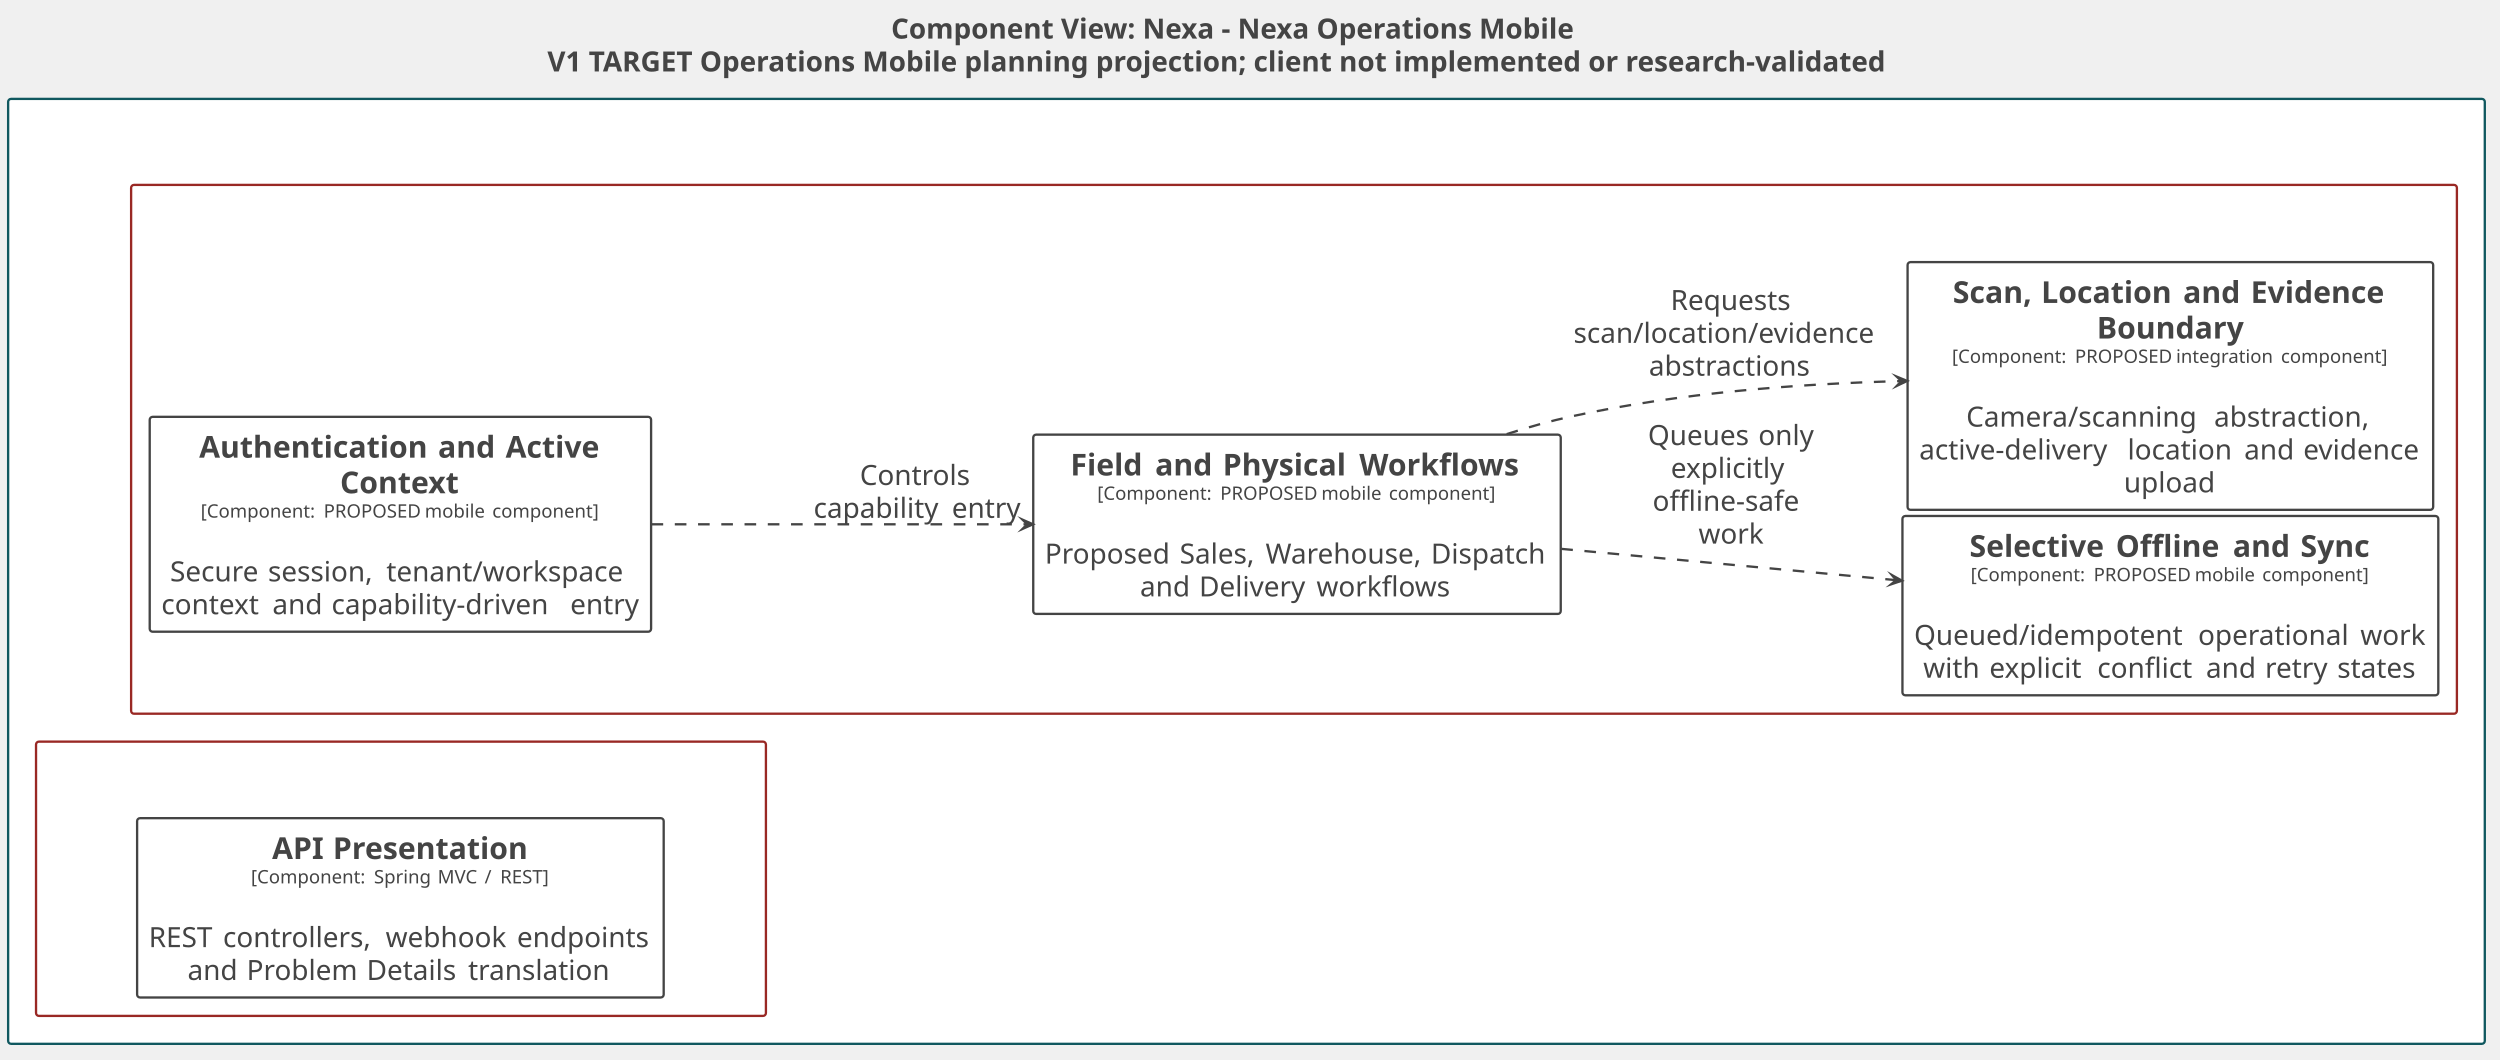
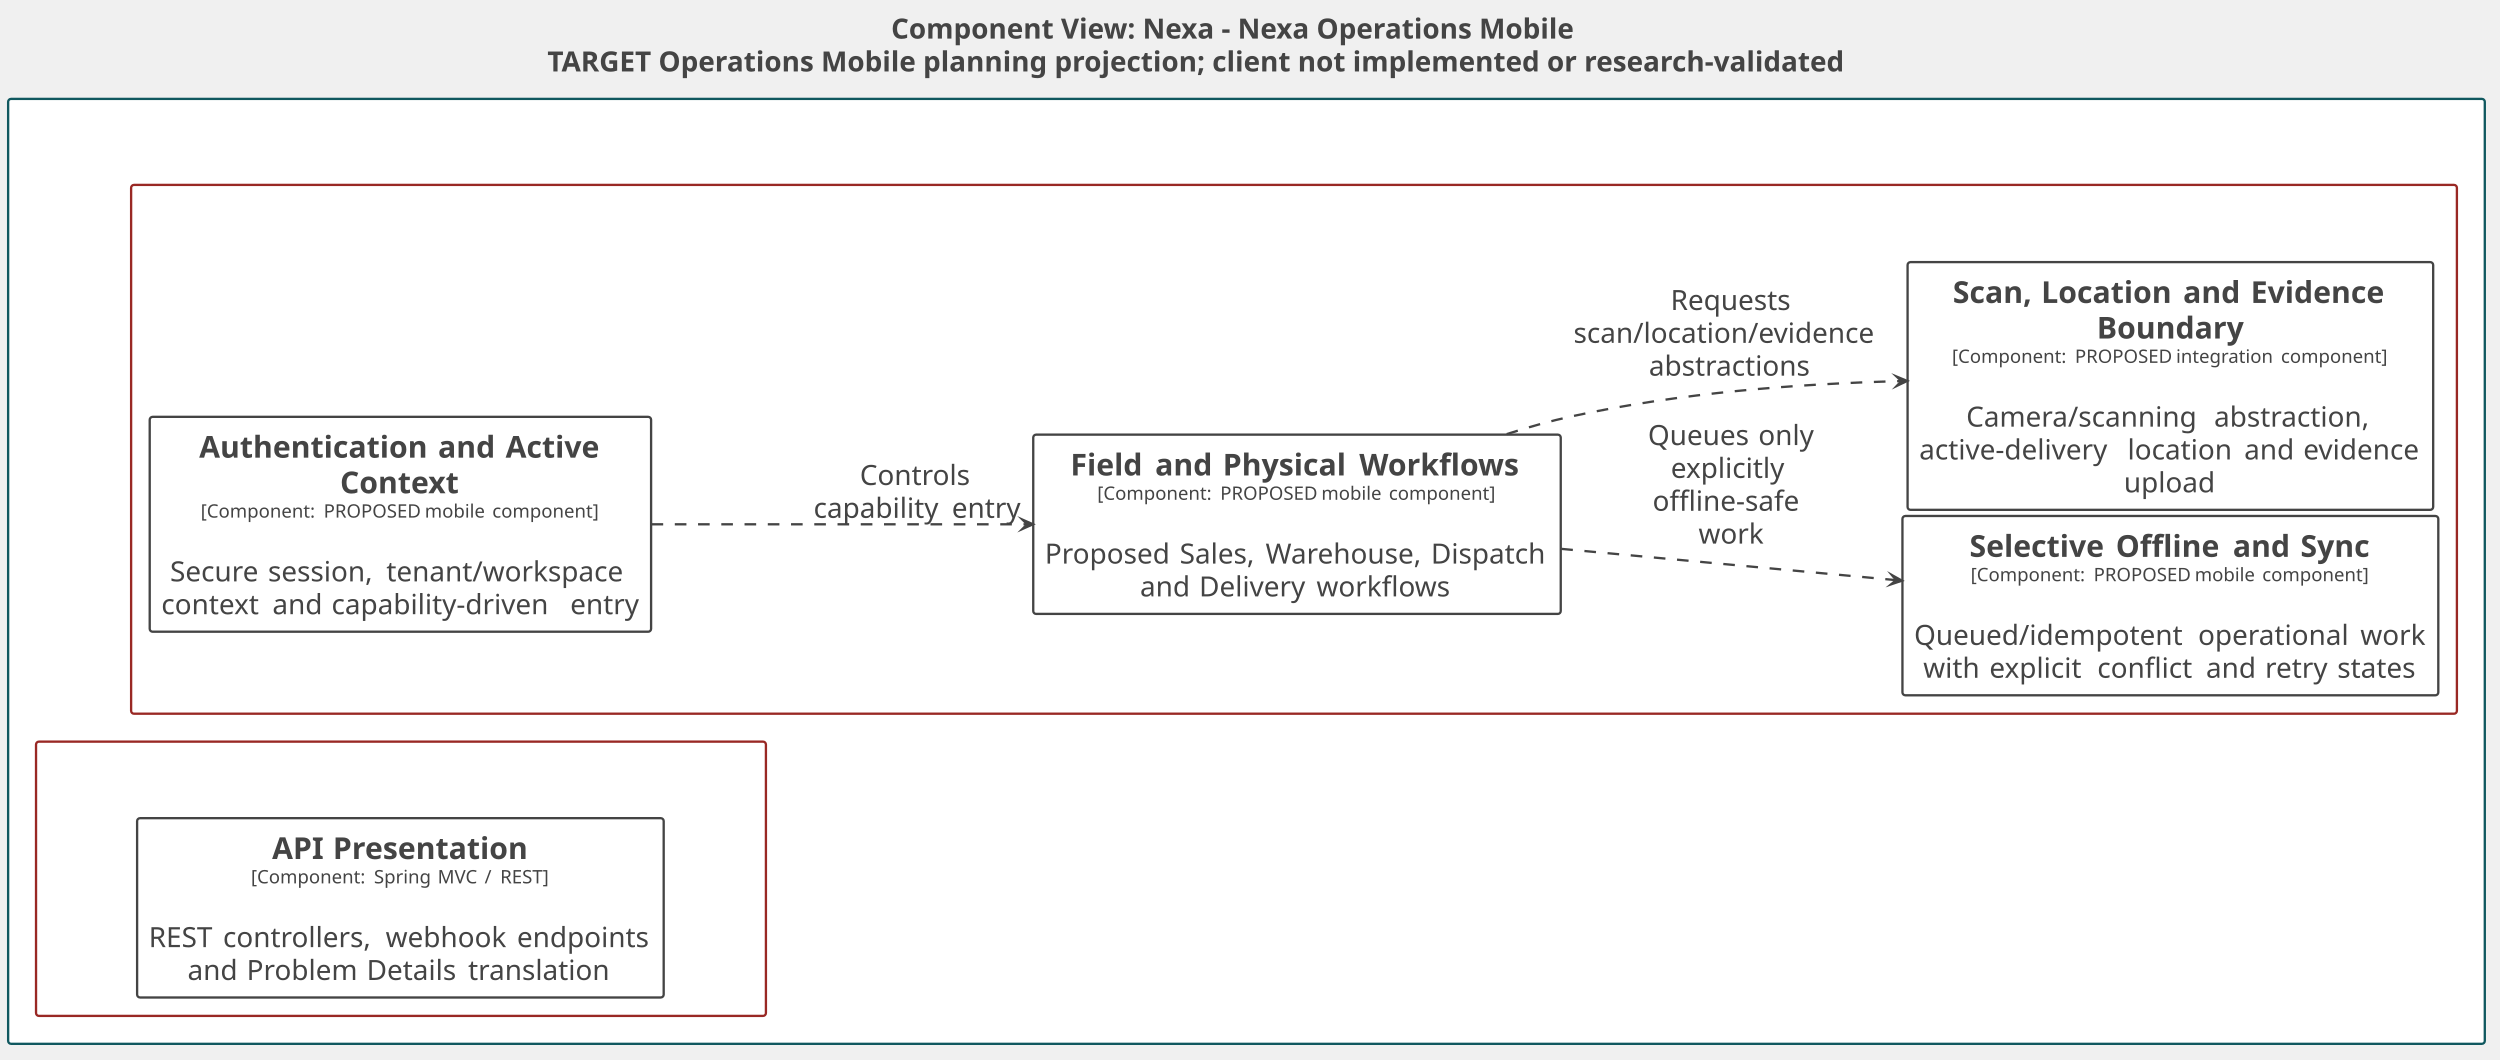
<svg xmlns="http://www.w3.org/2000/svg" contentStyleType="text/css" data-diagram-type="DESCRIPTION" height="912px" preserveAspectRatio="none" style="width:2151px;height:912px;background:#FFFFFF;" version="1.1" viewBox="0 0 2151 912" width="2151px" zoomAndPan="magnify">
  <defs />
  <g>
    <g class="title" data-source-line="1">
      <text fill="#444444" font-family="sans-serif" font-size="24" font-weight="700" lengthAdjust="spacing" textLength="611.519" x="766.7" y="33.203">Component View: Nexa - Nexa Operations Mobile</text>
-       <text fill="#444444" font-family="sans-serif" font-size="24" font-weight="700" lengthAdjust="spacing" textLength="1203.012" x="470.954" y="61.469">V1 TARGET Operations Mobile planning projection; client not implemented or research-validated</text>
+       <text fill="#444444" font-family="sans-serif" font-size="24" font-weight="700" lengthAdjust="spacing" textLength="1203.012" x="470.954" y="61.469">TARGET Operations Mobile planning projection; client not implemented or research-validated</text>
    </g>
    <g class="cluster" data-qualified-name="Nexa.n.size.16..Software System...size." data-source-line="70" id="ent0001">
      <rect fill="#FFFFFF" height="813" rx="2.5" ry="2.5" style="stroke:#10585F;stroke-width:2;" width="2130.92" x="7" y="85.094" />
      <text fill="#FFFFFF" font-family="sans-serif" font-size="24" font-weight="700" lengthAdjust="spacing" textLength="60.797" x="1042.062" y="110.297">Nexa</text>
      <text fill="#FFFFFF" font-family="sans-serif" font-size="16" font-weight="700" lengthAdjust="spacing" textLength="148.359" x="998.28" y="130.828">[Software System]</text>
    </g>
    <g class="cluster" data-qualified-name="Nexa.n.size.16..Software System...size..Nexa API.n.size.16..Container. Java 25 . Spring Boot 4.1 . Spring Modulith modular monolith...size." data-source-line="71" id="ent0002">
      <rect fill="#FFFFFF" height="236" rx="2.5" ry="2.5" style="stroke:#992824;stroke-width:2;" width="628" x="31" y="638.094" />
      <text fill="#FFFFFF" font-family="sans-serif" font-size="24" font-weight="700" lengthAdjust="spacing" textLength="109.055" x="290.473" y="663.297">Nexa API</text>
      <text fill="#FFFFFF" font-family="sans-serif" font-size="16" font-weight="700" lengthAdjust="spacing" textLength="612.859" x="38.57" y="683.828">[Container: Java 25 / Spring Boot 4.1 / Spring Modulith modular monolith]</text>
    </g>
    <g class="cluster" data-qualified-name="Nexa.n.size.16..Software System...size..Nexa Operations Mobile.n.size.16..Container. Mobile client . framework not selected...size." data-source-line="75" id="ent0004">
      <rect fill="#FFFFFF" height="455" rx="2.5" ry="2.5" style="stroke:#992824;stroke-width:2;" width="2001.11" x="112.81" y="159.094" />
      <text fill="#FFFFFF" font-family="sans-serif" font-size="24" font-weight="700" lengthAdjust="spacing" textLength="296.238" x="965.246" y="184.297">Nexa Operations Mobile</text>
      <text fill="#FFFFFF" font-family="sans-serif" font-size="16" font-weight="700" lengthAdjust="spacing" textLength="429.055" x="898.838" y="204.828">[Container: Mobile client — framework not selected]</text>
    </g>
    <g class="entity" data-qualified-name="Nexa.n.size.16..Software System...size..Nexa API.n.size.16..Container. Java 25 . Spring Boot 4.1 . Spring Modulith modular monolith...size..Nexa.NexaAPI.APIPresentation" data-source-line="72" id="ent0003">
      <rect fill="#FFFFFF" height="154.262" rx="2.5" ry="2.5" style="stroke:#444444;stroke-width:2;" width="453.066" x="117.97" y="703.964" />
      <text fill="#444444" font-family="sans-serif" font-size="26" font-weight="700" lengthAdjust="spacing" textLength="43.71" x="234.111" y="739.101">API</text>
      <text fill="#444444" font-family="sans-serif" font-size="26" font-weight="700" lengthAdjust="spacing" textLength="8.569" x="277.821" y="739.101"> </text>
      <text fill="#444444" font-family="sans-serif" font-size="26" font-weight="700" lengthAdjust="spacing" textLength="168.505" x="286.39" y="739.101">Presentation</text>
      <text fill="#444444" font-family="sans-serif" font-size="16" lengthAdjust="spacing" textLength="100.758" x="215.902" y="760.054">[Component:</text>
      <text fill="#444444" font-family="sans-serif" font-size="16" lengthAdjust="spacing" textLength="5.062" x="316.659" y="760.054"> </text>
      <text fill="#444444" font-family="sans-serif" font-size="16" lengthAdjust="spacing" textLength="49.766" x="321.722" y="760.054">Spring</text>
      <text fill="#444444" font-family="sans-serif" font-size="16" lengthAdjust="spacing" textLength="5.062" x="371.488" y="760.054"> </text>
      <text fill="#444444" font-family="sans-serif" font-size="16" lengthAdjust="spacing" textLength="35.312" x="376.55" y="760.054">MVC</text>
      <text fill="#444444" font-family="sans-serif" font-size="16" lengthAdjust="spacing" textLength="5.062" x="411.863" y="760.054"> </text>
      <text fill="#444444" font-family="sans-serif" font-size="16" lengthAdjust="spacing" textLength="8.391" x="416.925" y="760.054">/</text>
      <text fill="#444444" font-family="sans-serif" font-size="16" lengthAdjust="spacing" textLength="5.062" x="425.316" y="760.054"> </text>
      <text fill="#444444" font-family="sans-serif" font-size="16" lengthAdjust="spacing" textLength="42.727" x="430.378" y="760.054">REST]</text>
      <text fill="#444444" font-family="sans-serif" font-size="24" lengthAdjust="spacing" textLength="7.594" x="340.706" y="786.632"> </text>
      <text fill="#444444" font-family="sans-serif" font-size="24" lengthAdjust="spacing" textLength="56.285" x="127.97" y="814.897">REST</text>
      <text fill="#444444" font-family="sans-serif" font-size="24" lengthAdjust="spacing" textLength="7.594" x="184.255" y="814.897"> </text>
      <text fill="#444444" font-family="sans-serif" font-size="24" lengthAdjust="spacing" textLength="132.363" x="191.849" y="814.897">controllers,</text>
      <text fill="#444444" font-family="sans-serif" font-size="24" lengthAdjust="spacing" textLength="7.594" x="324.212" y="814.897"> </text>
      <text fill="#444444" font-family="sans-serif" font-size="24" lengthAdjust="spacing" textLength="105.375" x="331.806" y="814.897">webhook</text>
      <text fill="#444444" font-family="sans-serif" font-size="24" lengthAdjust="spacing" textLength="7.594" x="437.181" y="814.897"> </text>
      <text fill="#444444" font-family="sans-serif" font-size="24" lengthAdjust="spacing" textLength="116.262" x="444.775" y="814.897">endpoints</text>
      <text fill="#444444" font-family="sans-serif" font-size="24" lengthAdjust="spacing" textLength="43.254" x="161.357" y="843.163">and</text>
      <text fill="#444444" font-family="sans-serif" font-size="24" lengthAdjust="spacing" textLength="7.594" x="204.611" y="843.163"> </text>
      <text fill="#444444" font-family="sans-serif" font-size="24" lengthAdjust="spacing" textLength="95.648" x="212.204" y="843.163">Problem</text>
      <text fill="#444444" font-family="sans-serif" font-size="24" lengthAdjust="spacing" textLength="7.594" x="307.853" y="843.163"> </text>
      <text fill="#444444" font-family="sans-serif" font-size="24" lengthAdjust="spacing" textLength="79.688" x="315.447" y="843.163">Details</text>
      <text fill="#444444" font-family="sans-serif" font-size="24" lengthAdjust="spacing" textLength="7.594" x="395.134" y="843.163"> </text>
      <text fill="#444444" font-family="sans-serif" font-size="24" lengthAdjust="spacing" textLength="124.922" x="402.728" y="843.163">translation</text>
    </g>
    <g class="entity" data-qualified-name="Nexa.n.size.16..Software System...size..Nexa Operations Mobile.n.size.16..Container. Mobile client . framework not selected...size..Nexa.NexaOperationsMobile.AuthenticationandActiveContext" data-source-line="76" id="ent0005">
      <rect fill="#FFFFFF" height="184.883" rx="2.5" ry="2.5" style="stroke:#444444;stroke-width:2;" width="431.387" x="128.81" y="358.654" />
      <text fill="#444444" font-family="sans-serif" font-size="26" font-weight="700" lengthAdjust="spacing" textLength="196.93" x="171.358" y="393.791">Authentication</text>
      <text fill="#444444" font-family="sans-serif" font-size="26" font-weight="700" lengthAdjust="spacing" textLength="8.569" x="368.288" y="393.791"> </text>
      <text fill="#444444" font-family="sans-serif" font-size="26" font-weight="700" lengthAdjust="spacing" textLength="49.588" x="376.857" y="393.791">and</text>
      <text fill="#444444" font-family="sans-serif" font-size="26" font-weight="700" lengthAdjust="spacing" textLength="8.569" x="426.445" y="393.791"> </text>
      <text fill="#444444" font-family="sans-serif" font-size="26" font-weight="700" lengthAdjust="spacing" textLength="82.634" x="435.015" y="393.791">Active</text>
      <text fill="#444444" font-family="sans-serif" font-size="26" font-weight="700" lengthAdjust="spacing" textLength="103.873" x="292.567" y="424.412">Context</text>
      <text fill="#444444" font-family="sans-serif" font-size="16" lengthAdjust="spacing" textLength="100.758" x="172.652" y="445.365">[Component:</text>
      <text fill="#444444" font-family="sans-serif" font-size="16" lengthAdjust="spacing" textLength="5.062" x="273.41" y="445.365"> </text>
      <text fill="#444444" font-family="sans-serif" font-size="16" lengthAdjust="spacing" textLength="81.938" x="278.472" y="445.365">PROPOSED</text>
      <text fill="#444444" font-family="sans-serif" font-size="16" lengthAdjust="spacing" textLength="5.062" x="360.41" y="445.365"> </text>
      <text fill="#444444" font-family="sans-serif" font-size="16" lengthAdjust="spacing" textLength="53" x="365.472" y="445.365">mobile</text>
      <text fill="#444444" font-family="sans-serif" font-size="16" lengthAdjust="spacing" textLength="5.062" x="418.472" y="445.365"> </text>
      <text fill="#444444" font-family="sans-serif" font-size="16" lengthAdjust="spacing" textLength="92.82" x="423.535" y="445.365">component]</text>
      <text fill="#444444" font-family="sans-serif" font-size="24" lengthAdjust="spacing" textLength="7.594" x="340.707" y="471.943"> </text>
      <text fill="#444444" font-family="sans-serif" font-size="24" lengthAdjust="spacing" textLength="76.676" x="146.304" y="500.208">Secure</text>
      <text fill="#444444" font-family="sans-serif" font-size="24" lengthAdjust="spacing" textLength="7.594" x="222.98" y="500.208"> </text>
      <text fill="#444444" font-family="sans-serif" font-size="24" lengthAdjust="spacing" textLength="94.242" x="230.574" y="500.208">session,</text>
      <text fill="#444444" font-family="sans-serif" font-size="24" lengthAdjust="spacing" textLength="7.594" x="324.816" y="500.208"> </text>
      <text fill="#444444" font-family="sans-serif" font-size="24" lengthAdjust="spacing" textLength="210.293" x="332.41" y="500.208">tenant/workspace</text>
      <text fill="#444444" font-family="sans-serif" font-size="24" lengthAdjust="spacing" textLength="87.973" x="138.81" y="528.474">context</text>
      <text fill="#444444" font-family="sans-serif" font-size="24" lengthAdjust="spacing" textLength="7.594" x="226.783" y="528.474"> </text>
      <text fill="#444444" font-family="sans-serif" font-size="24" lengthAdjust="spacing" textLength="43.254" x="234.376" y="528.474">and</text>
      <text fill="#444444" font-family="sans-serif" font-size="24" lengthAdjust="spacing" textLength="7.594" x="277.63" y="528.474"> </text>
      <text fill="#444444" font-family="sans-serif" font-size="24" lengthAdjust="spacing" textLength="197.777" x="285.224" y="528.474">capability-driven</text>
      <text fill="#444444" font-family="sans-serif" font-size="24" lengthAdjust="spacing" textLength="7.594" x="483.001" y="528.474"> </text>
      <text fill="#444444" font-family="sans-serif" font-size="24" lengthAdjust="spacing" textLength="59.602" x="490.595" y="528.474">entry</text>
    </g>
    <g class="entity" data-qualified-name="Nexa.n.size.16..Software System...size..Nexa Operations Mobile.n.size.16..Container. Mobile client . framework not selected...size..Nexa.NexaOperationsMobile.FieldandPhysicalWorkflows" data-source-line="77" id="ent0006">
      <rect fill="#FFFFFF" height="154.262" rx="2.5" ry="2.5" style="stroke:#444444;stroke-width:2;" width="453.863" x="889" y="373.964" />
      <text fill="#444444" font-family="sans-serif" font-size="26" font-weight="700" lengthAdjust="spacing" textLength="64.302" x="921.001" y="409.101">Field</text>
      <text fill="#444444" font-family="sans-serif" font-size="26" font-weight="700" lengthAdjust="spacing" textLength="8.569" x="985.303" y="409.101"> </text>
      <text fill="#444444" font-family="sans-serif" font-size="26" font-weight="700" lengthAdjust="spacing" textLength="49.588" x="993.873" y="409.101">and</text>
      <text fill="#444444" font-family="sans-serif" font-size="26" font-weight="700" lengthAdjust="spacing" textLength="8.569" x="1043.46" y="409.101"> </text>
      <text fill="#444444" font-family="sans-serif" font-size="26" font-weight="700" lengthAdjust="spacing" textLength="108.913" x="1052.03" y="409.101">Physical</text>
      <text fill="#444444" font-family="sans-serif" font-size="26" font-weight="700" lengthAdjust="spacing" textLength="8.569" x="1160.943" y="409.101"> </text>
      <text fill="#444444" font-family="sans-serif" font-size="26" font-weight="700" lengthAdjust="spacing" textLength="141.35" x="1169.512" y="409.101">Workflows</text>
      <text fill="#444444" font-family="sans-serif" font-size="16" lengthAdjust="spacing" textLength="100.758" x="944.08" y="430.054">[Component:</text>
      <text fill="#444444" font-family="sans-serif" font-size="16" lengthAdjust="spacing" textLength="5.062" x="1044.838" y="430.054"> </text>
      <text fill="#444444" font-family="sans-serif" font-size="16" lengthAdjust="spacing" textLength="81.938" x="1049.9" y="430.054">PROPOSED</text>
      <text fill="#444444" font-family="sans-serif" font-size="16" lengthAdjust="spacing" textLength="5.062" x="1131.838" y="430.054"> </text>
      <text fill="#444444" font-family="sans-serif" font-size="16" lengthAdjust="spacing" textLength="53" x="1136.9" y="430.054">mobile</text>
      <text fill="#444444" font-family="sans-serif" font-size="16" lengthAdjust="spacing" textLength="5.062" x="1189.9" y="430.054"> </text>
      <text fill="#444444" font-family="sans-serif" font-size="16" lengthAdjust="spacing" textLength="92.82" x="1194.963" y="430.054">component]</text>
      <text fill="#444444" font-family="sans-serif" font-size="24" lengthAdjust="spacing" textLength="7.594" x="1112.135" y="456.632"> </text>
      <text fill="#444444" font-family="sans-serif" font-size="24" lengthAdjust="spacing" textLength="108.387" x="899" y="484.897">Proposed</text>
      <text fill="#444444" font-family="sans-serif" font-size="24" lengthAdjust="spacing" textLength="7.594" x="1007.387" y="484.897"> </text>
      <text fill="#444444" font-family="sans-serif" font-size="24" lengthAdjust="spacing" textLength="66.316" x="1014.981" y="484.897">Sales,</text>
      <text fill="#444444" font-family="sans-serif" font-size="24" lengthAdjust="spacing" textLength="7.594" x="1081.297" y="484.897"> </text>
      <text fill="#444444" font-family="sans-serif" font-size="24" lengthAdjust="spacing" textLength="134.707" x="1088.891" y="484.897">Warehouse,</text>
      <text fill="#444444" font-family="sans-serif" font-size="24" lengthAdjust="spacing" textLength="7.594" x="1223.598" y="484.897"> </text>
      <text fill="#444444" font-family="sans-serif" font-size="24" lengthAdjust="spacing" textLength="101.672" x="1231.191" y="484.897">Dispatch</text>
      <text fill="#444444" font-family="sans-serif" font-size="24" lengthAdjust="spacing" textLength="43.254" x="980.867" y="513.163">and</text>
      <text fill="#444444" font-family="sans-serif" font-size="24" lengthAdjust="spacing" textLength="7.594" x="1024.121" y="513.163"> </text>
      <text fill="#444444" font-family="sans-serif" font-size="24" lengthAdjust="spacing" textLength="93.375" x="1031.715" y="513.163">Delivery</text>
      <text fill="#444444" font-family="sans-serif" font-size="24" lengthAdjust="spacing" textLength="7.594" x="1125.09" y="513.163"> </text>
      <text fill="#444444" font-family="sans-serif" font-size="24" lengthAdjust="spacing" textLength="118.312" x="1132.684" y="513.163">workflows</text>
    </g>
    <g class="entity" data-qualified-name="Nexa.n.size.16..Software System...size..Nexa Operations Mobile.n.size.16..Container. Mobile client . framework not selected...size..Nexa.NexaOperationsMobile.SelectiveOfflineandSync" data-source-line="78" id="ent0007">
      <rect fill="#FFFFFF" height="154.262" rx="2.5" ry="2.5" style="stroke:#444444;stroke-width:2;" width="461.059" x="1636.86" y="443.964" />
      <text fill="#444444" font-family="sans-serif" font-size="26" font-weight="700" lengthAdjust="spacing" textLength="117.267" x="1694.555" y="479.101">Selective</text>
      <text fill="#444444" font-family="sans-serif" font-size="26" font-weight="700" lengthAdjust="spacing" textLength="8.569" x="1811.822" y="479.101"> </text>
      <text fill="#444444" font-family="sans-serif" font-size="26" font-weight="700" lengthAdjust="spacing" textLength="92.181" x="1820.391" y="479.101">Offline</text>
      <text fill="#444444" font-family="sans-serif" font-size="26" font-weight="700" lengthAdjust="spacing" textLength="8.569" x="1912.572" y="479.101"> </text>
      <text fill="#444444" font-family="sans-serif" font-size="26" font-weight="700" lengthAdjust="spacing" textLength="49.588" x="1921.141" y="479.101">and</text>
      <text fill="#444444" font-family="sans-serif" font-size="26" font-weight="700" lengthAdjust="spacing" textLength="8.569" x="1970.729" y="479.101"> </text>
      <text fill="#444444" font-family="sans-serif" font-size="26" font-weight="700" lengthAdjust="spacing" textLength="60.925" x="1979.299" y="479.101">Sync</text>
      <text fill="#444444" font-family="sans-serif" font-size="16" lengthAdjust="spacing" textLength="100.758" x="1695.538" y="500.054">[Component:</text>
      <text fill="#444444" font-family="sans-serif" font-size="16" lengthAdjust="spacing" textLength="5.062" x="1796.295" y="500.054"> </text>
      <text fill="#444444" font-family="sans-serif" font-size="16" lengthAdjust="spacing" textLength="81.938" x="1801.358" y="500.054">PROPOSED</text>
      <text fill="#444444" font-family="sans-serif" font-size="16" lengthAdjust="spacing" textLength="5.062" x="1883.295" y="500.054"> </text>
      <text fill="#444444" font-family="sans-serif" font-size="16" lengthAdjust="spacing" textLength="53" x="1888.358" y="500.054">mobile</text>
      <text fill="#444444" font-family="sans-serif" font-size="16" lengthAdjust="spacing" textLength="5.062" x="1941.358" y="500.054"> </text>
      <text fill="#444444" font-family="sans-serif" font-size="16" lengthAdjust="spacing" textLength="92.82" x="1946.42" y="500.054">component]</text>
      <text fill="#444444" font-family="sans-serif" font-size="24" lengthAdjust="spacing" textLength="7.594" x="1863.592" y="526.632"> </text>
      <text fill="#444444" font-family="sans-serif" font-size="24" lengthAdjust="spacing" textLength="236.754" x="1646.86" y="554.897">Queued/idempotent</text>
      <text fill="#444444" font-family="sans-serif" font-size="24" lengthAdjust="spacing" textLength="7.594" x="1883.614" y="554.897"> </text>
      <text fill="#444444" font-family="sans-serif" font-size="24" lengthAdjust="spacing" textLength="132.035" x="1891.208" y="554.897">operational</text>
      <text fill="#444444" font-family="sans-serif" font-size="24" lengthAdjust="spacing" textLength="7.594" x="2023.243" y="554.897"> </text>
      <text fill="#444444" font-family="sans-serif" font-size="24" lengthAdjust="spacing" textLength="57.082" x="2030.837" y="554.897">work</text>
      <text fill="#444444" font-family="sans-serif" font-size="24" lengthAdjust="spacing" textLength="49.301" x="1654.753" y="583.163">with</text>
      <text fill="#444444" font-family="sans-serif" font-size="24" lengthAdjust="spacing" textLength="7.594" x="1704.053" y="583.163"> </text>
      <text fill="#444444" font-family="sans-serif" font-size="24" lengthAdjust="spacing" textLength="85.277" x="1711.647" y="583.163">explicit</text>
      <text fill="#444444" font-family="sans-serif" font-size="24" lengthAdjust="spacing" textLength="7.594" x="1796.925" y="583.163"> </text>
      <text fill="#444444" font-family="sans-serif" font-size="24" lengthAdjust="spacing" textLength="85.898" x="1804.518" y="583.163">conflict</text>
      <text fill="#444444" font-family="sans-serif" font-size="24" lengthAdjust="spacing" textLength="7.594" x="1890.417" y="583.163"> </text>
      <text fill="#444444" font-family="sans-serif" font-size="24" lengthAdjust="spacing" textLength="43.254" x="1898.01" y="583.163">and</text>
      <text fill="#444444" font-family="sans-serif" font-size="24" lengthAdjust="spacing" textLength="7.594" x="1941.264" y="583.163"> </text>
      <text fill="#444444" font-family="sans-serif" font-size="24" lengthAdjust="spacing" textLength="54.527" x="1948.858" y="583.163">retry</text>
      <text fill="#444444" font-family="sans-serif" font-size="24" lengthAdjust="spacing" textLength="7.594" x="2003.385" y="583.163"> </text>
      <text fill="#444444" font-family="sans-serif" font-size="24" lengthAdjust="spacing" textLength="69.047" x="2010.979" y="583.163">states</text>
    </g>
    <g class="entity" data-qualified-name="Nexa.n.size.16..Software System...size..Nexa Operations Mobile.n.size.16..Container. Mobile client . framework not selected...size..Nexa.NexaOperationsMobile.ScanLocationandEvidenceBoundary" data-source-line="79" id="ent0008">
      <rect fill="#FFFFFF" height="213.148" rx="2.5" ry="2.5" style="stroke:#444444;stroke-width:2;" width="452.223" x="1641.28" y="225.524" />
      <text fill="#444444" font-family="sans-serif" font-size="26" font-weight="700" lengthAdjust="spacing" textLength="67.476" x="1680.193" y="260.661">Scan,</text>
      <text fill="#444444" font-family="sans-serif" font-size="26" font-weight="700" lengthAdjust="spacing" textLength="8.569" x="1747.668" y="260.661"> </text>
      <text fill="#444444" font-family="sans-serif" font-size="26" font-weight="700" lengthAdjust="spacing" textLength="113.522" x="1756.237" y="260.661">Location</text>
      <text fill="#444444" font-family="sans-serif" font-size="26" font-weight="700" lengthAdjust="spacing" textLength="8.569" x="1869.759" y="260.661"> </text>
      <text fill="#444444" font-family="sans-serif" font-size="26" font-weight="700" lengthAdjust="spacing" textLength="49.588" x="1878.328" y="260.661">and</text>
      <text fill="#444444" font-family="sans-serif" font-size="26" font-weight="700" lengthAdjust="spacing" textLength="8.569" x="1927.916" y="260.661"> </text>
      <text fill="#444444" font-family="sans-serif" font-size="26" font-weight="700" lengthAdjust="spacing" textLength="118.105" x="1936.486" y="260.661">Evidence</text>
      <text fill="#444444" font-family="sans-serif" font-size="26" font-weight="700" lengthAdjust="spacing" textLength="126.623" x="1804.08" y="291.282">Boundary</text>
      <text fill="#444444" font-family="sans-serif" font-size="16" lengthAdjust="spacing" textLength="100.758" x="1679.45" y="312.235">[Component:</text>
      <text fill="#444444" font-family="sans-serif" font-size="16" lengthAdjust="spacing" textLength="5.062" x="1780.208" y="312.235"> </text>
      <text fill="#444444" font-family="sans-serif" font-size="16" lengthAdjust="spacing" textLength="81.938" x="1785.27" y="312.235">PROPOSED</text>
      <text fill="#444444" font-family="sans-serif" font-size="16" lengthAdjust="spacing" textLength="5.062" x="1867.208" y="312.235"> </text>
      <text fill="#444444" font-family="sans-serif" font-size="16" lengthAdjust="spacing" textLength="85.18" x="1872.27" y="312.235">integration</text>
      <text fill="#444444" font-family="sans-serif" font-size="16" lengthAdjust="spacing" textLength="5.062" x="1957.45" y="312.235"> </text>
      <text fill="#444444" font-family="sans-serif" font-size="16" lengthAdjust="spacing" textLength="92.82" x="1962.512" y="312.235">component]</text>
      <text fill="#444444" font-family="sans-serif" font-size="24" lengthAdjust="spacing" textLength="7.594" x="1863.594" y="338.813"> </text>
      <text fill="#444444" font-family="sans-serif" font-size="24" lengthAdjust="spacing" textLength="205.664" x="1691.721" y="367.078">Camera/scanning</text>
      <text fill="#444444" font-family="sans-serif" font-size="24" lengthAdjust="spacing" textLength="7.594" x="1897.386" y="367.078"> </text>
      <text fill="#444444" font-family="sans-serif" font-size="24" lengthAdjust="spacing" textLength="138.082" x="1904.979" y="367.078">abstraction,</text>
      <text fill="#444444" font-family="sans-serif" font-size="24" lengthAdjust="spacing" textLength="171.644" x="1651.28" y="395.344">active-delivery</text>
      <text fill="#444444" font-family="sans-serif" font-size="24" lengthAdjust="spacing" textLength="7.594" x="1822.925" y="395.344"> </text>
      <text fill="#444444" font-family="sans-serif" font-size="24" lengthAdjust="spacing" textLength="92.777" x="1830.518" y="395.344">location</text>
      <text fill="#444444" font-family="sans-serif" font-size="24" lengthAdjust="spacing" textLength="7.594" x="1923.296" y="395.344"> </text>
      <text fill="#444444" font-family="sans-serif" font-size="24" lengthAdjust="spacing" textLength="43.254" x="1930.889" y="395.344">and</text>
      <text fill="#444444" font-family="sans-serif" font-size="24" lengthAdjust="spacing" textLength="7.594" x="1974.143" y="395.344"> </text>
      <text fill="#444444" font-family="sans-serif" font-size="24" lengthAdjust="spacing" textLength="101.766" x="1981.737" y="395.344">evidence</text>
      <text fill="#444444" font-family="sans-serif" font-size="24" lengthAdjust="spacing" textLength="80.039" x="1827.372" y="423.61">upload</text>
    </g>
    <g class="link" data-entity-1="ent0005" data-entity-2="ent0006" data-link-type="dependency" data-source-line="84" id="lnk9">
      <path d="M560.6,451.094 C662.86,451.094 780.1,451.094 883.75,451.094" fill="none" id="Nexa.NexaOperationsMobile.AuthenticationandActiveContext-to-Nexa.NexaOperationsMobile.FieldandPhysicalWorkflows" style="stroke:#444444;stroke-width:2;stroke-dasharray:10,10;" />
      <polygon fill="#444444" points="888.75,451.094,879.75,447.094,883.75,451.094,879.75,455.094,888.75,451.094" style="stroke:#444444;stroke-width:2;stroke-linejoin:miter;stroke-miterlimit:10;" />
      <text fill="#444444" font-family="sans-serif" font-size="24" lengthAdjust="spacing" textLength="98.953" x="739.791" y="417.297">Controls</text>
      <text fill="#444444" font-family="sans-serif" font-size="24" lengthAdjust="spacing" textLength="111.34" x="700" y="445.562">capability</text>
      <text fill="#444444" font-family="sans-serif" font-size="24" lengthAdjust="spacing" textLength="7.594" x="811.34" y="445.562"> </text>
      <text fill="#444444" font-family="sans-serif" font-size="24" lengthAdjust="spacing" textLength="59.602" x="818.934" y="445.562">entry</text>
    </g>
    <g class="link" data-entity-1="ent0006" data-entity-2="ent0007" data-link-type="dependency" data-source-line="85" id="lnk10">
      <path d="M1343.32,472.234 C1436.07,480.904 1538.312,490.449 1631.432,499.149" fill="none" id="Nexa.NexaOperationsMobile.FieldandPhysicalWorkflows-to-Nexa.NexaOperationsMobile.SelectiveOfflineandSync" style="stroke:#444444;stroke-width:2;stroke-dasharray:10,10;" />
      <polygon fill="#444444" points="1636.41,499.614,1627.821,494.794,1631.432,499.149,1627.077,502.759,1636.41,499.614" style="stroke:#444444;stroke-width:2;stroke-linejoin:miter;stroke-miterlimit:10;" />
      <text fill="#444444" font-family="sans-serif" font-size="24" lengthAdjust="spacing" textLength="87.41" x="1417.86" y="382.937">Queues</text>
      <text fill="#444444" font-family="sans-serif" font-size="24" lengthAdjust="spacing" textLength="7.594" x="1505.27" y="382.937"> </text>
      <text fill="#444444" font-family="sans-serif" font-size="24" lengthAdjust="spacing" textLength="49.113" x="1512.864" y="382.937">only</text>
      <text fill="#444444" font-family="sans-serif" font-size="24" lengthAdjust="spacing" textLength="104.754" x="1437.542" y="411.202">explicitly</text>
      <text fill="#444444" font-family="sans-serif" font-size="24" lengthAdjust="spacing" textLength="136.102" x="1421.868" y="439.468">offline-safe</text>
      <text fill="#444444" font-family="sans-serif" font-size="24" lengthAdjust="spacing" textLength="57.082" x="1461.378" y="467.734">work</text>
    </g>
    <g class="link" data-entity-1="ent0006" data-entity-2="ent0008" data-link-type="dependency" data-source-line="86" id="lnk11">
      <path d="M1296.37,373.504 C1315.19,367.444 1334.25,362.124 1352.86,358.094 C1445.89,337.974 1545.512,330.223 1635.932,327.893" fill="none" id="Nexa.NexaOperationsMobile.FieldandPhysicalWorkflows-to-Nexa.NexaOperationsMobile.ScanLocationandEvidenceBoundary" style="stroke:#444444;stroke-width:2;stroke-dasharray:10,10;" />
      <polygon fill="#444444" points="1640.93,327.764,1631.83,323.997,1635.932,327.893,1632.036,331.994,1640.93,327.764" style="stroke:#444444;stroke-width:2;stroke-linejoin:miter;stroke-miterlimit:10;" />
      <text fill="#444444" font-family="sans-serif" font-size="24" lengthAdjust="spacing" textLength="105.363" x="1437.374" y="266.717">Requests</text>
      <text fill="#444444" font-family="sans-serif" font-size="24" lengthAdjust="spacing" textLength="272.391" x="1353.86" y="294.983">scan/location/evidence</text>
      <text fill="#444444" font-family="sans-serif" font-size="24" lengthAdjust="spacing" textLength="142.723" x="1418.694" y="323.248">abstractions</text>
    </g>
  </g>
</svg>
